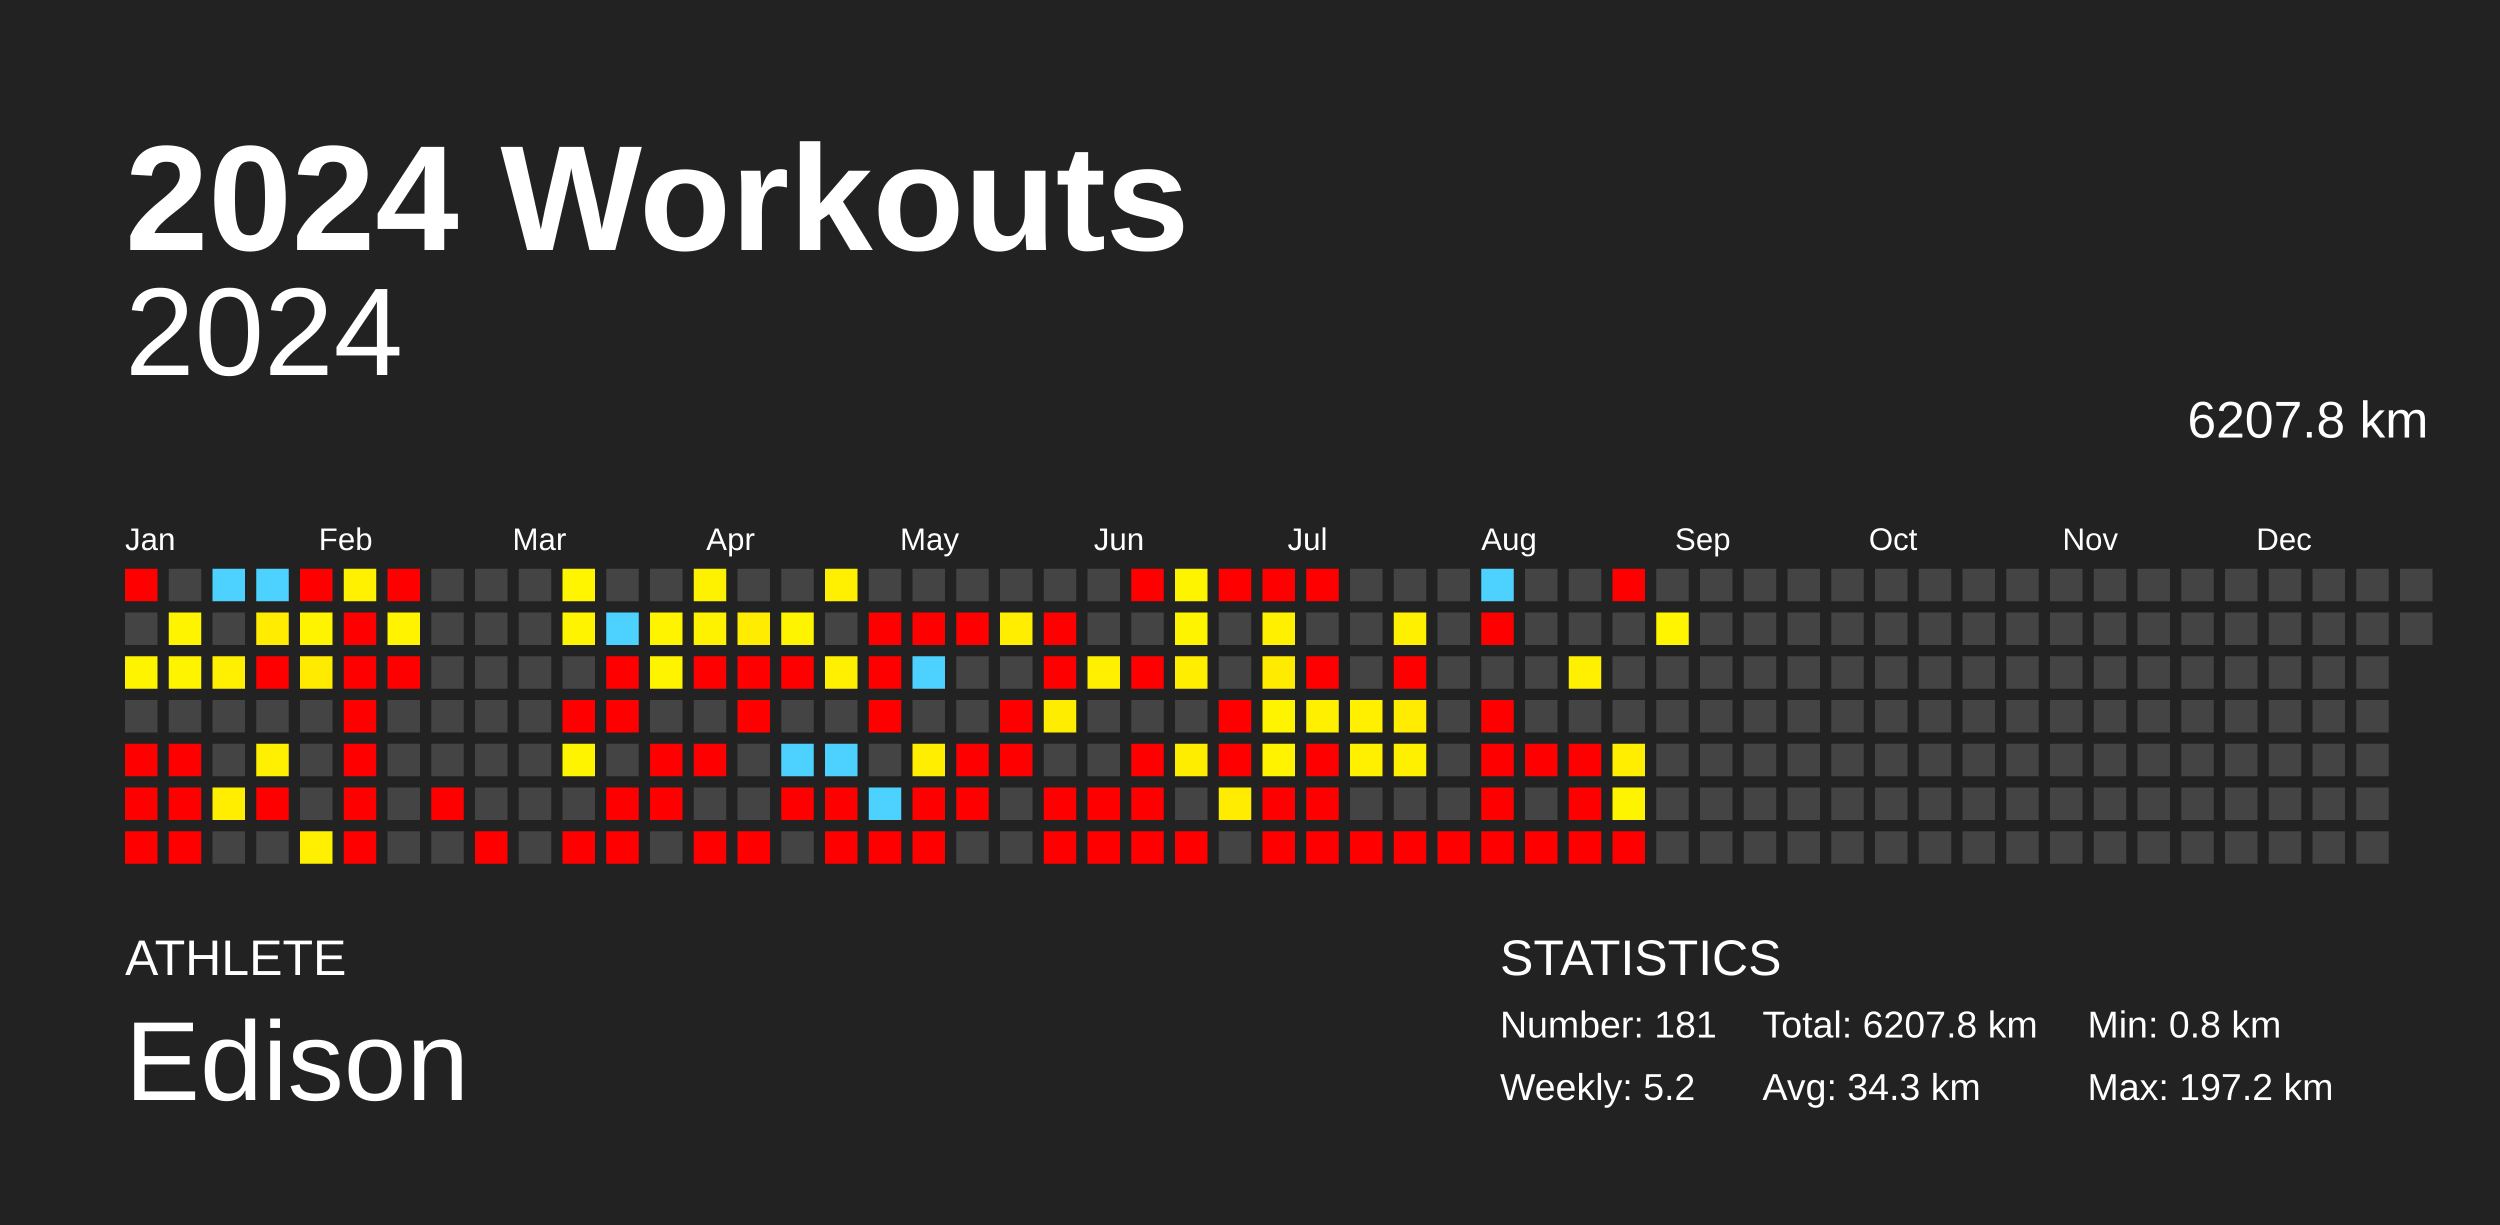
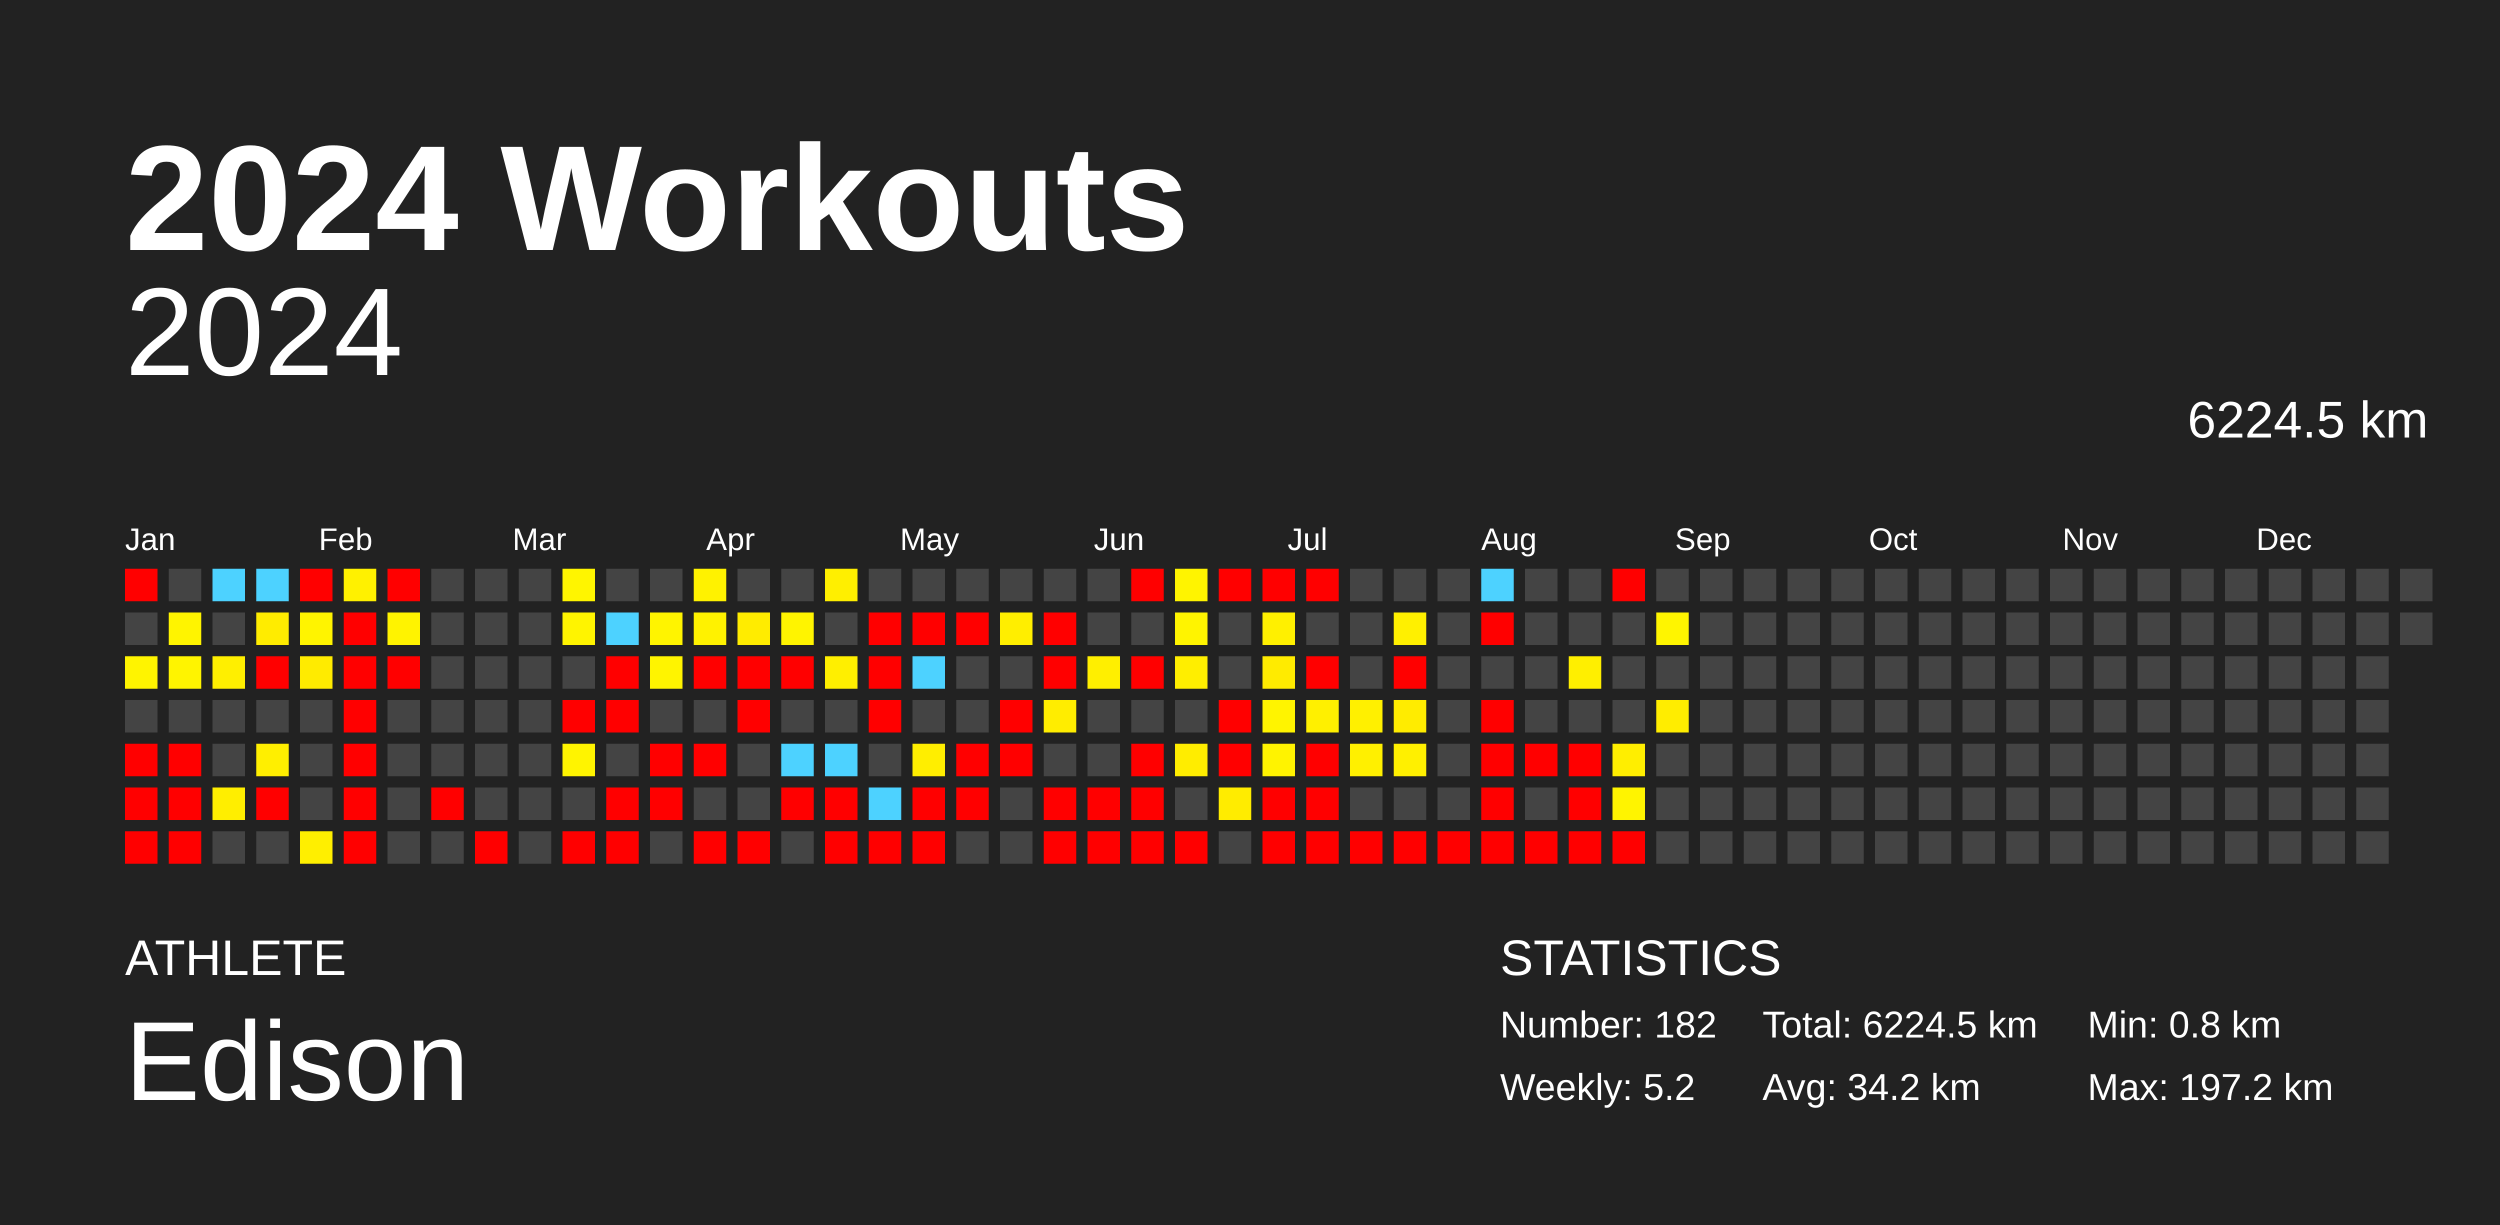
<svg xmlns="http://www.w3.org/2000/svg" baseProfile="full" height="98mm" version="1.1" viewBox="0,0,200,98" width="200mm">
  <defs />
  <rect fill="#222222" height="98" width="200" x="0" y="0" />
  <text fill="#FFFFFF" style="font-size:12px; font-family:Arial; font-weight:bold;" x="10" y="20">2024 Workouts</text>
  <text fill="#FFFFFF" style="font-size:4px; font-family:Arial" x="10" y="78">ATHLETE</text>
  <text fill="#FFFFFF" style="font-size:9px; font-family:Arial" x="10" y="88">Edison</text>
  <text fill="#FFFFFF" style="font-size:4px; font-family:Arial" x="120" y="78">STATISTICS</text>
-   <text fill="#FFFFFF" style="font-size:3px; font-family:Arial" x="120" y="83">Number: 181</text>
+   <text fill="#FFFFFF" style="font-size:3px; font-family:Arial" x="120" y="83">Number: 182</text>
  <text fill="#FFFFFF" style="font-size:3px; font-family:Arial" x="120" y="88">Weekly: 5.2</text>
-   <text fill="#FFFFFF" style="font-size:3px; font-family:Arial" x="141" y="83">Total: 6207.8 km</text>
-   <text fill="#FFFFFF" style="font-size:3px; font-family:Arial" x="141" y="88">Avg: 34.3 km</text>
+   <text fill="#FFFFFF" style="font-size:3px; font-family:Arial" x="141" y="83">Total: 6224.5 km</text>
+   <text fill="#FFFFFF" style="font-size:3px; font-family:Arial" x="141" y="88">Avg: 34.2 km</text>
  <text fill="#FFFFFF" style="font-size:3px; font-family:Arial" x="167" y="83">Min: 0.8 km</text>
  <text fill="#FFFFFF" style="font-size:3px; font-family:Arial" x="167" y="88">Max: 197.2 km</text>
  <text alignment-baseline="hanging" fill="#FFFFFF" style="font-size:10.0px; font-family:Arial;" x="10" y="30">2024</text>
-   <text alignment-baseline="hanging" fill="#FFFFFF" style="font-size:4.125px; font-family:Arial;" x="175" y="35">6207.8 km</text>
+   <text alignment-baseline="hanging" fill="#FFFFFF" style="font-size:4.125px; font-family:Arial;" x="175" y="35">6224.5 km</text>
  <text fill="#FFFFFF" style="font-size:2.5px; font-family:Arial" x="10.0" y="44">Jan</text>
  <text fill="#FFFFFF" style="font-size:2.5px; font-family:Arial" x="25.5" y="44">Feb</text>
  <text fill="#FFFFFF" style="font-size:2.5px; font-family:Arial" x="41.0" y="44">Mar</text>
  <text fill="#FFFFFF" style="font-size:2.5px; font-family:Arial" x="56.5" y="44">Apr</text>
  <text fill="#FFFFFF" style="font-size:2.5px; font-family:Arial" x="72.0" y="44">May</text>
  <text fill="#FFFFFF" style="font-size:2.5px; font-family:Arial" x="87.5" y="44">Jun</text>
  <text fill="#FFFFFF" style="font-size:2.5px; font-family:Arial" x="103.0" y="44">Jul</text>
  <text fill="#FFFFFF" style="font-size:2.5px; font-family:Arial" x="118.5" y="44">Aug</text>
  <text fill="#FFFFFF" style="font-size:2.5px; font-family:Arial" x="134.0" y="44">Sep</text>
  <text fill="#FFFFFF" style="font-size:2.5px; font-family:Arial" x="149.5" y="44">Oct</text>
  <text fill="#FFFFFF" style="font-size:2.5px; font-family:Arial" x="165.0" y="44">Nov</text>
  <text fill="#FFFFFF" style="font-size:2.5px; font-family:Arial" x="180.5" y="44">Dec</text>
  <rect fill="red" height="2.6" width="2.6" x="10.0" y="45.5" />
  <rect fill="#444444" height="2.6" width="2.6" x="10.0" y="49.0" />
  <rect fill="#fff400" height="2.6" width="2.6" x="10.0" y="52.5" />
  <rect fill="#444444" height="2.6" width="2.6" x="10.0" y="56.0" />
  <rect fill="red" height="2.6" width="2.6" x="10.0" y="59.5" />
  <rect fill="red" height="2.6" width="2.6" x="10.0" y="63.0" />
  <rect fill="red" height="2.6" width="2.6" x="10.0" y="66.5" />
  <rect fill="#444444" height="2.6" width="2.6" x="13.5" y="45.5" />
  <rect fill="#fff400" height="2.6" width="2.6" x="13.5" y="49.0" />
  <rect fill="#fff400" height="2.6" width="2.6" x="13.5" y="52.5" />
  <rect fill="#444444" height="2.6" width="2.6" x="13.5" y="56.0" />
  <rect fill="red" height="2.6" width="2.6" x="13.5" y="59.5" />
  <rect fill="red" height="2.6" width="2.6" x="13.5" y="63.0" />
  <rect fill="red" height="2.6" width="2.6" x="13.5" y="66.5" />
  <rect fill="#4dd2ff" height="2.6" width="2.6" x="17.0" y="45.5" />
  <rect fill="#444444" height="2.6" width="2.6" x="17.0" y="49.0" />
  <rect fill="#ffef00" height="2.6" width="2.6" x="17.0" y="52.5" />
  <rect fill="#444444" height="2.6" width="2.6" x="17.0" y="56.0" />
  <rect fill="#444444" height="2.6" width="2.6" x="17.0" y="59.5" />
  <rect fill="#ffee00" height="2.6" width="2.6" x="17.0" y="63.0" />
  <rect fill="#444444" height="2.6" width="2.6" x="17.0" y="66.5" />
  <rect fill="#4dd2ff" height="2.6" width="2.6" x="20.5" y="45.5" />
  <rect fill="#ffec00" height="2.6" width="2.6" x="20.5" y="49.0" />
  <rect fill="red" height="2.6" width="2.6" x="20.5" y="52.5" />
  <rect fill="#444444" height="2.6" width="2.6" x="20.5" y="56.0" />
  <rect fill="#ffef00" height="2.6" width="2.6" x="20.5" y="59.5" />
  <rect fill="red" height="2.6" width="2.6" x="20.5" y="63.0" />
  <rect fill="#444444" height="2.6" width="2.6" x="20.5" y="66.5" />
  <rect fill="red" height="2.6" width="2.6" x="24.0" y="45.5" />
  <rect fill="#fff400" height="2.6" width="2.6" x="24.0" y="49.0" />
  <rect fill="#ffeb00" height="2.6" width="2.6" x="24.0" y="52.5" />
  <rect fill="#444444" height="2.6" width="2.6" x="24.0" y="56.0" />
  <rect fill="#444444" height="2.6" width="2.6" x="24.0" y="59.5" />
  <rect fill="#444444" height="2.6" width="2.6" x="24.0" y="63.0" />
  <rect fill="#ffef00" height="2.6" width="2.6" x="24.0" y="66.5" />
  <rect fill="#fff100" height="2.6" width="2.6" x="27.5" y="45.5" />
  <rect fill="red" height="2.6" width="2.6" x="27.5" y="49.0" />
  <rect fill="red" height="2.6" width="2.6" x="27.5" y="52.5" />
  <rect fill="red" height="2.6" width="2.6" x="27.5" y="56.0" />
  <rect fill="red" height="2.6" width="2.6" x="27.5" y="59.5" />
  <rect fill="red" height="2.6" width="2.6" x="27.5" y="63.0" />
  <rect fill="red" height="2.6" width="2.6" x="27.5" y="66.5" />
  <rect fill="red" height="2.6" width="2.6" x="31.0" y="45.5" />
  <rect fill="#fff300" height="2.6" width="2.6" x="31.0" y="49.0" />
  <rect fill="red" height="2.6" width="2.6" x="31.0" y="52.5" />
  <rect fill="#444444" height="2.6" width="2.6" x="31.0" y="56.0" />
  <rect fill="#444444" height="2.6" width="2.6" x="31.0" y="59.5" />
  <rect fill="#444444" height="2.6" width="2.6" x="31.0" y="63.0" />
  <rect fill="#444444" height="2.6" width="2.6" x="31.0" y="66.5" />
  <rect fill="#444444" height="2.6" width="2.6" x="34.5" y="45.5" />
  <rect fill="#444444" height="2.6" width="2.6" x="34.5" y="49.0" />
  <rect fill="#444444" height="2.6" width="2.6" x="34.5" y="52.5" />
  <rect fill="#444444" height="2.6" width="2.6" x="34.5" y="56.0" />
  <rect fill="#444444" height="2.6" width="2.6" x="34.5" y="59.5" />
  <rect fill="red" height="2.6" width="2.6" x="34.5" y="63.0" />
  <rect fill="#444444" height="2.6" width="2.6" x="34.5" y="66.5" />
  <rect fill="#444444" height="2.6" width="2.6" x="38.0" y="45.5" />
  <rect fill="#444444" height="2.6" width="2.6" x="38.0" y="49.0" />
  <rect fill="#444444" height="2.6" width="2.6" x="38.0" y="52.5" />
  <rect fill="#444444" height="2.6" width="2.6" x="38.0" y="56.0" />
  <rect fill="#444444" height="2.6" width="2.6" x="38.0" y="59.5" />
  <rect fill="#444444" height="2.6" width="2.6" x="38.0" y="63.0" />
  <rect fill="red" height="2.6" width="2.6" x="38.0" y="66.5" />
  <rect fill="#444444" height="2.6" width="2.6" x="41.5" y="45.5" />
  <rect fill="#444444" height="2.6" width="2.6" x="41.5" y="49.0" />
  <rect fill="#444444" height="2.6" width="2.6" x="41.5" y="52.5" />
  <rect fill="#444444" height="2.6" width="2.6" x="41.5" y="56.0" />
  <rect fill="#444444" height="2.6" width="2.6" x="41.5" y="59.5" />
  <rect fill="#444444" height="2.6" width="2.6" x="41.5" y="63.0" />
  <rect fill="#444444" height="2.6" width="2.6" x="41.5" y="66.5" />
  <rect fill="#fff500" height="2.6" width="2.6" x="45.0" y="45.5" />
  <rect fill="#fff400" height="2.6" width="2.6" x="45.0" y="49.0" />
  <rect fill="#444444" height="2.6" width="2.6" x="45.0" y="52.5" />
  <rect fill="red" height="2.6" width="2.6" x="45.0" y="56.0" />
  <rect fill="#fff400" height="2.6" width="2.6" x="45.0" y="59.5" />
  <rect fill="#444444" height="2.6" width="2.6" x="45.0" y="63.0" />
  <rect fill="red" height="2.6" width="2.6" x="45.0" y="66.5" />
  <rect fill="#444444" height="2.6" width="2.6" x="48.5" y="45.5" />
  <rect fill="#4dd2ff" height="2.6" width="2.6" x="48.5" y="49.0" />
  <rect fill="red" height="2.6" width="2.6" x="48.5" y="52.5" />
  <rect fill="red" height="2.6" width="2.6" x="48.5" y="56.0" />
  <rect fill="#444444" height="2.6" width="2.6" x="48.5" y="59.5" />
  <rect fill="red" height="2.6" width="2.6" x="48.5" y="63.0" />
  <rect fill="red" height="2.6" width="2.6" x="48.5" y="66.5" />
  <rect fill="#444444" height="2.6" width="2.6" x="52.0" y="45.5" />
  <rect fill="#fff400" height="2.6" width="2.6" x="52.0" y="49.0" />
  <rect fill="#fff400" height="2.6" width="2.6" x="52.0" y="52.5" />
  <rect fill="#444444" height="2.6" width="2.6" x="52.0" y="56.0" />
  <rect fill="red" height="2.6" width="2.6" x="52.0" y="59.5" />
  <rect fill="red" height="2.6" width="2.6" x="52.0" y="63.0" />
  <rect fill="#444444" height="2.6" width="2.6" x="52.0" y="66.5" />
  <rect fill="#fff200" height="2.6" width="2.6" x="55.5" y="45.5" />
  <rect fill="#fff200" height="2.6" width="2.6" x="55.5" y="49.0" />
  <rect fill="red" height="2.6" width="2.6" x="55.5" y="52.5" />
  <rect fill="#444444" height="2.6" width="2.6" x="55.5" y="56.0" />
  <rect fill="red" height="2.6" width="2.6" x="55.5" y="59.5" />
  <rect fill="#444444" height="2.6" width="2.6" x="55.5" y="63.0" />
  <rect fill="red" height="2.6" width="2.6" x="55.5" y="66.5" />
  <rect fill="#444444" height="2.6" width="2.6" x="59.0" y="45.5" />
  <rect fill="#ffec00" height="2.6" width="2.6" x="59.0" y="49.0" />
  <rect fill="red" height="2.6" width="2.6" x="59.0" y="52.5" />
  <rect fill="red" height="2.6" width="2.6" x="59.0" y="56.0" />
  <rect fill="#444444" height="2.6" width="2.6" x="59.0" y="59.5" />
  <rect fill="#444444" height="2.6" width="2.6" x="59.0" y="63.0" />
  <rect fill="red" height="2.6" width="2.6" x="59.0" y="66.5" />
  <rect fill="#444444" height="2.6" width="2.6" x="62.5" y="45.5" />
  <rect fill="#fff400" height="2.6" width="2.6" x="62.5" y="49.0" />
  <rect fill="red" height="2.6" width="2.6" x="62.5" y="52.5" />
  <rect fill="#444444" height="2.6" width="2.6" x="62.5" y="56.0" />
  <rect fill="#4dd2ff" height="2.6" width="2.6" x="62.5" y="59.5" />
  <rect fill="red" height="2.6" width="2.6" x="62.5" y="63.0" />
  <rect fill="#444444" height="2.6" width="2.6" x="62.5" y="66.5" />
  <rect fill="#ffef00" height="2.6" width="2.6" x="66.0" y="45.5" />
  <rect fill="#444444" height="2.6" width="2.6" x="66.0" y="49.0" />
  <rect fill="#ffef00" height="2.6" width="2.6" x="66.0" y="52.5" />
  <rect fill="#444444" height="2.6" width="2.6" x="66.0" y="56.0" />
  <rect fill="#4dd2ff" height="2.6" width="2.6" x="66.0" y="59.5" />
  <rect fill="red" height="2.6" width="2.6" x="66.0" y="63.0" />
  <rect fill="red" height="2.6" width="2.6" x="66.0" y="66.5" />
  <rect fill="#444444" height="2.6" width="2.6" x="69.5" y="45.5" />
  <rect fill="red" height="2.6" width="2.6" x="69.5" y="49.0" />
  <rect fill="red" height="2.6" width="2.6" x="69.5" y="52.5" />
  <rect fill="red" height="2.6" width="2.6" x="69.5" y="56.0" />
  <rect fill="#444444" height="2.6" width="2.6" x="69.5" y="59.5" />
  <rect fill="#4dd2ff" height="2.6" width="2.6" x="69.5" y="63.0" />
  <rect fill="red" height="2.6" width="2.6" x="69.5" y="66.5" />
  <rect fill="#444444" height="2.6" width="2.6" x="73.0" y="45.5" />
  <rect fill="red" height="2.6" width="2.6" x="73.0" y="49.0" />
  <rect fill="#4dd2ff" height="2.6" width="2.6" x="73.0" y="52.5" />
  <rect fill="#444444" height="2.6" width="2.6" x="73.0" y="56.0" />
  <rect fill="#ffee00" height="2.6" width="2.6" x="73.0" y="59.5" />
  <rect fill="red" height="2.6" width="2.6" x="73.0" y="63.0" />
  <rect fill="red" height="2.6" width="2.6" x="73.0" y="66.5" />
  <rect fill="#444444" height="2.6" width="2.6" x="76.5" y="45.5" />
  <rect fill="red" height="2.6" width="2.6" x="76.5" y="49.0" />
  <rect fill="#444444" height="2.6" width="2.6" x="76.5" y="52.5" />
  <rect fill="#444444" height="2.6" width="2.6" x="76.5" y="56.0" />
  <rect fill="red" height="2.6" width="2.6" x="76.5" y="59.5" />
  <rect fill="red" height="2.6" width="2.6" x="76.5" y="63.0" />
  <rect fill="#444444" height="2.6" width="2.6" x="76.5" y="66.5" />
  <rect fill="#444444" height="2.6" width="2.6" x="80.0" y="45.5" />
  <rect fill="#ffee00" height="2.6" width="2.6" x="80.0" y="49.0" />
  <rect fill="#444444" height="2.6" width="2.6" x="80.0" y="52.5" />
  <rect fill="red" height="2.6" width="2.6" x="80.0" y="56.0" />
  <rect fill="red" height="2.6" width="2.6" x="80.0" y="59.5" />
  <rect fill="#444444" height="2.6" width="2.6" x="80.0" y="63.0" />
  <rect fill="#444444" height="2.6" width="2.6" x="80.0" y="66.5" />
  <rect fill="#444444" height="2.6" width="2.6" x="83.5" y="45.5" />
  <rect fill="red" height="2.6" width="2.6" x="83.5" y="49.0" />
  <rect fill="red" height="2.6" width="2.6" x="83.5" y="52.5" />
  <rect fill="#ffed00" height="2.6" width="2.6" x="83.5" y="56.0" />
  <rect fill="#444444" height="2.6" width="2.6" x="83.5" y="59.5" />
  <rect fill="red" height="2.6" width="2.6" x="83.5" y="63.0" />
  <rect fill="red" height="2.6" width="2.6" x="83.5" y="66.5" />
  <rect fill="#444444" height="2.6" width="2.6" x="87.0" y="45.5" />
  <rect fill="#444444" height="2.6" width="2.6" x="87.0" y="49.0" />
  <rect fill="#ffef00" height="2.6" width="2.6" x="87.0" y="52.5" />
  <rect fill="#444444" height="2.6" width="2.6" x="87.0" y="56.0" />
  <rect fill="#444444" height="2.6" width="2.6" x="87.0" y="59.5" />
  <rect fill="red" height="2.6" width="2.6" x="87.0" y="63.0" />
  <rect fill="red" height="2.6" width="2.6" x="87.0" y="66.5" />
  <rect fill="red" height="2.6" width="2.6" x="90.5" y="45.5" />
  <rect fill="#444444" height="2.6" width="2.6" x="90.5" y="49.0" />
  <rect fill="red" height="2.6" width="2.6" x="90.5" y="52.5" />
  <rect fill="#444444" height="2.6" width="2.6" x="90.5" y="56.0" />
  <rect fill="red" height="2.6" width="2.6" x="90.5" y="59.5" />
  <rect fill="red" height="2.6" width="2.6" x="90.5" y="63.0" />
  <rect fill="red" height="2.6" width="2.6" x="90.5" y="66.5" />
  <rect fill="#fff400" height="2.6" width="2.6" x="94.0" y="45.5" />
  <rect fill="#fff400" height="2.6" width="2.6" x="94.0" y="49.0" />
  <rect fill="#ffee00" height="2.6" width="2.6" x="94.0" y="52.5" />
  <rect fill="#444444" height="2.6" width="2.6" x="94.0" y="56.0" />
  <rect fill="#ffed00" height="2.6" width="2.6" x="94.0" y="59.5" />
  <rect fill="#444444" height="2.6" width="2.6" x="94.0" y="63.0" />
  <rect fill="red" height="2.6" width="2.6" x="94.0" y="66.5" />
  <rect fill="red" height="2.6" width="2.6" x="97.5" y="45.5" />
  <rect fill="#444444" height="2.6" width="2.6" x="97.5" y="49.0" />
  <rect fill="#444444" height="2.6" width="2.6" x="97.5" y="52.5" />
  <rect fill="red" height="2.6" width="2.6" x="97.5" y="56.0" />
  <rect fill="red" height="2.6" width="2.6" x="97.5" y="59.5" />
  <rect fill="#ffec00" height="2.6" width="2.6" x="97.5" y="63.0" />
  <rect fill="#444444" height="2.6" width="2.6" x="97.5" y="66.5" />
  <rect fill="red" height="2.6" width="2.6" x="101.0" y="45.5" />
  <rect fill="#fff000" height="2.6" width="2.6" x="101.0" y="49.0" />
  <rect fill="#ffeb00" height="2.6" width="2.6" x="101.0" y="52.5" />
  <rect fill="#fff400" height="2.6" width="2.6" x="101.0" y="56.0" />
  <rect fill="#fff300" height="2.6" width="2.6" x="101.0" y="59.5" />
  <rect fill="red" height="2.6" width="2.6" x="101.0" y="63.0" />
  <rect fill="red" height="2.6" width="2.6" x="101.0" y="66.5" />
  <rect fill="red" height="2.6" width="2.6" x="104.5" y="45.5" />
  <rect fill="#444444" height="2.6" width="2.6" x="104.5" y="49.0" />
  <rect fill="red" height="2.6" width="2.6" x="104.5" y="52.5" />
  <rect fill="#fff000" height="2.6" width="2.6" x="104.5" y="56.0" />
  <rect fill="red" height="2.6" width="2.6" x="104.5" y="59.5" />
  <rect fill="red" height="2.6" width="2.6" x="104.5" y="63.0" />
  <rect fill="red" height="2.6" width="2.6" x="104.5" y="66.5" />
  <rect fill="#444444" height="2.6" width="2.6" x="108.0" y="45.5" />
  <rect fill="#444444" height="2.6" width="2.6" x="108.0" y="49.0" />
  <rect fill="#444444" height="2.6" width="2.6" x="108.0" y="52.5" />
  <rect fill="#fff000" height="2.6" width="2.6" x="108.0" y="56.0" />
  <rect fill="#fff000" height="2.6" width="2.6" x="108.0" y="59.5" />
  <rect fill="#444444" height="2.6" width="2.6" x="108.0" y="63.0" />
  <rect fill="red" height="2.6" width="2.6" x="108.0" y="66.5" />
  <rect fill="#444444" height="2.6" width="2.6" x="111.5" y="45.5" />
  <rect fill="#fff000" height="2.6" width="2.6" x="111.5" y="49.0" />
  <rect fill="red" height="2.6" width="2.6" x="111.5" y="52.5" />
  <rect fill="#ffec00" height="2.6" width="2.6" x="111.5" y="56.0" />
  <rect fill="#fff000" height="2.6" width="2.6" x="111.5" y="59.5" />
  <rect fill="#444444" height="2.6" width="2.6" x="111.5" y="63.0" />
  <rect fill="red" height="2.6" width="2.6" x="111.5" y="66.5" />
  <rect fill="#444444" height="2.6" width="2.6" x="115.0" y="45.5" />
  <rect fill="#444444" height="2.6" width="2.6" x="115.0" y="49.0" />
  <rect fill="#444444" height="2.6" width="2.6" x="115.0" y="52.5" />
  <rect fill="#444444" height="2.6" width="2.6" x="115.0" y="56.0" />
  <rect fill="#444444" height="2.6" width="2.6" x="115.0" y="59.5" />
  <rect fill="#444444" height="2.6" width="2.6" x="115.0" y="63.0" />
  <rect fill="red" height="2.6" width="2.6" x="115.0" y="66.5" />
  <rect fill="#4dd2ff" height="2.6" width="2.6" x="118.5" y="45.5" />
  <rect fill="red" height="2.6" width="2.6" x="118.5" y="49.0" />
  <rect fill="#444444" height="2.6" width="2.6" x="118.5" y="52.5" />
  <rect fill="red" height="2.6" width="2.6" x="118.5" y="56.0" />
  <rect fill="red" height="2.6" width="2.6" x="118.5" y="59.5" />
  <rect fill="red" height="2.6" width="2.6" x="118.5" y="63.0" />
  <rect fill="red" height="2.6" width="2.6" x="118.5" y="66.5" />
  <rect fill="#444444" height="2.6" width="2.6" x="122.0" y="45.5" />
  <rect fill="#444444" height="2.6" width="2.6" x="122.0" y="49.0" />
  <rect fill="#444444" height="2.6" width="2.6" x="122.0" y="52.5" />
  <rect fill="#444444" height="2.6" width="2.6" x="122.0" y="56.0" />
  <rect fill="red" height="2.6" width="2.6" x="122.0" y="59.5" />
  <rect fill="#444444" height="2.6" width="2.6" x="122.0" y="63.0" />
  <rect fill="red" height="2.6" width="2.6" x="122.0" y="66.5" />
  <rect fill="#444444" height="2.6" width="2.6" x="125.5" y="45.5" />
  <rect fill="#444444" height="2.6" width="2.6" x="125.5" y="49.0" />
  <rect fill="#ffef00" height="2.6" width="2.6" x="125.5" y="52.5" />
  <rect fill="#444444" height="2.6" width="2.6" x="125.5" y="56.0" />
  <rect fill="red" height="2.6" width="2.6" x="125.5" y="59.5" />
  <rect fill="red" height="2.6" width="2.6" x="125.5" y="63.0" />
  <rect fill="red" height="2.6" width="2.6" x="125.5" y="66.5" />
  <rect fill="red" height="2.6" width="2.6" x="129.0" y="45.5" />
  <rect fill="#444444" height="2.6" width="2.6" x="129.0" y="49.0" />
  <rect fill="#444444" height="2.6" width="2.6" x="129.0" y="52.5" />
  <rect fill="#444444" height="2.6" width="2.6" x="129.0" y="56.0" />
  <rect fill="#ffee00" height="2.6" width="2.6" x="129.0" y="59.5" />
  <rect fill="#fff400" height="2.6" width="2.6" x="129.0" y="63.0" />
  <rect fill="red" height="2.6" width="2.6" x="129.0" y="66.5" />
  <rect fill="#444444" height="2.6" width="2.6" x="132.5" y="45.5" />
  <rect fill="#fff500" height="2.6" width="2.6" x="132.5" y="49.0" />
  <rect fill="#444444" height="2.6" width="2.6" x="132.5" y="52.5" />
-   <rect fill="#444444" height="2.6" width="2.6" x="132.5" y="56.0" />
+   <rect fill="#ffed00" height="2.6" width="2.6" x="132.5" y="56.0" />
  <rect fill="#444444" height="2.6" width="2.6" x="132.5" y="59.5" />
  <rect fill="#444444" height="2.6" width="2.6" x="132.5" y="63.0" />
  <rect fill="#444444" height="2.6" width="2.6" x="132.5" y="66.5" />
  <rect fill="#444444" height="2.6" width="2.6" x="136.0" y="45.5" />
  <rect fill="#444444" height="2.6" width="2.6" x="136.0" y="49.0" />
  <rect fill="#444444" height="2.6" width="2.6" x="136.0" y="52.5" />
  <rect fill="#444444" height="2.6" width="2.6" x="136.0" y="56.0" />
  <rect fill="#444444" height="2.6" width="2.6" x="136.0" y="59.5" />
  <rect fill="#444444" height="2.6" width="2.6" x="136.0" y="63.0" />
  <rect fill="#444444" height="2.6" width="2.6" x="136.0" y="66.5" />
  <rect fill="#444444" height="2.6" width="2.6" x="139.5" y="45.5" />
  <rect fill="#444444" height="2.6" width="2.6" x="139.5" y="49.0" />
  <rect fill="#444444" height="2.6" width="2.6" x="139.5" y="52.5" />
  <rect fill="#444444" height="2.6" width="2.6" x="139.5" y="56.0" />
  <rect fill="#444444" height="2.6" width="2.6" x="139.5" y="59.5" />
  <rect fill="#444444" height="2.6" width="2.6" x="139.5" y="63.0" />
  <rect fill="#444444" height="2.6" width="2.6" x="139.5" y="66.5" />
  <rect fill="#444444" height="2.6" width="2.6" x="143.0" y="45.5" />
  <rect fill="#444444" height="2.6" width="2.6" x="143.0" y="49.0" />
  <rect fill="#444444" height="2.6" width="2.6" x="143.0" y="52.5" />
  <rect fill="#444444" height="2.6" width="2.6" x="143.0" y="56.0" />
  <rect fill="#444444" height="2.6" width="2.6" x="143.0" y="59.5" />
  <rect fill="#444444" height="2.6" width="2.6" x="143.0" y="63.0" />
  <rect fill="#444444" height="2.6" width="2.6" x="143.0" y="66.5" />
  <rect fill="#444444" height="2.6" width="2.6" x="146.5" y="45.5" />
  <rect fill="#444444" height="2.6" width="2.6" x="146.5" y="49.0" />
  <rect fill="#444444" height="2.6" width="2.6" x="146.5" y="52.5" />
  <rect fill="#444444" height="2.6" width="2.6" x="146.5" y="56.0" />
  <rect fill="#444444" height="2.6" width="2.6" x="146.5" y="59.5" />
  <rect fill="#444444" height="2.6" width="2.6" x="146.5" y="63.0" />
  <rect fill="#444444" height="2.6" width="2.6" x="146.5" y="66.5" />
  <rect fill="#444444" height="2.6" width="2.6" x="150.0" y="45.5" />
  <rect fill="#444444" height="2.6" width="2.6" x="150.0" y="49.0" />
  <rect fill="#444444" height="2.6" width="2.6" x="150.0" y="52.5" />
  <rect fill="#444444" height="2.6" width="2.6" x="150.0" y="56.0" />
  <rect fill="#444444" height="2.6" width="2.6" x="150.0" y="59.5" />
  <rect fill="#444444" height="2.6" width="2.6" x="150.0" y="63.0" />
  <rect fill="#444444" height="2.6" width="2.6" x="150.0" y="66.5" />
  <rect fill="#444444" height="2.6" width="2.6" x="153.5" y="45.5" />
  <rect fill="#444444" height="2.6" width="2.6" x="153.5" y="49.0" />
  <rect fill="#444444" height="2.6" width="2.6" x="153.5" y="52.5" />
  <rect fill="#444444" height="2.6" width="2.6" x="153.5" y="56.0" />
  <rect fill="#444444" height="2.6" width="2.6" x="153.5" y="59.5" />
  <rect fill="#444444" height="2.6" width="2.6" x="153.5" y="63.0" />
  <rect fill="#444444" height="2.6" width="2.6" x="153.5" y="66.5" />
  <rect fill="#444444" height="2.6" width="2.6" x="157.0" y="45.5" />
  <rect fill="#444444" height="2.6" width="2.6" x="157.0" y="49.0" />
  <rect fill="#444444" height="2.6" width="2.6" x="157.0" y="52.5" />
  <rect fill="#444444" height="2.6" width="2.6" x="157.0" y="56.0" />
  <rect fill="#444444" height="2.6" width="2.6" x="157.0" y="59.5" />
  <rect fill="#444444" height="2.6" width="2.6" x="157.0" y="63.0" />
  <rect fill="#444444" height="2.6" width="2.6" x="157.0" y="66.5" />
  <rect fill="#444444" height="2.6" width="2.6" x="160.5" y="45.5" />
  <rect fill="#444444" height="2.6" width="2.6" x="160.5" y="49.0" />
  <rect fill="#444444" height="2.6" width="2.6" x="160.5" y="52.5" />
  <rect fill="#444444" height="2.6" width="2.6" x="160.5" y="56.0" />
  <rect fill="#444444" height="2.6" width="2.6" x="160.5" y="59.5" />
  <rect fill="#444444" height="2.6" width="2.6" x="160.5" y="63.0" />
  <rect fill="#444444" height="2.6" width="2.6" x="160.5" y="66.5" />
  <rect fill="#444444" height="2.6" width="2.6" x="164.0" y="45.5" />
  <rect fill="#444444" height="2.6" width="2.6" x="164.0" y="49.0" />
  <rect fill="#444444" height="2.6" width="2.6" x="164.0" y="52.5" />
  <rect fill="#444444" height="2.6" width="2.6" x="164.0" y="56.0" />
  <rect fill="#444444" height="2.6" width="2.6" x="164.0" y="59.5" />
  <rect fill="#444444" height="2.6" width="2.6" x="164.0" y="63.0" />
  <rect fill="#444444" height="2.6" width="2.6" x="164.0" y="66.5" />
  <rect fill="#444444" height="2.6" width="2.6" x="167.5" y="45.5" />
  <rect fill="#444444" height="2.6" width="2.6" x="167.5" y="49.0" />
  <rect fill="#444444" height="2.6" width="2.6" x="167.5" y="52.5" />
  <rect fill="#444444" height="2.6" width="2.6" x="167.5" y="56.0" />
  <rect fill="#444444" height="2.6" width="2.6" x="167.5" y="59.5" />
  <rect fill="#444444" height="2.6" width="2.6" x="167.5" y="63.0" />
  <rect fill="#444444" height="2.6" width="2.6" x="167.5" y="66.5" />
  <rect fill="#444444" height="2.6" width="2.6" x="171.0" y="45.5" />
  <rect fill="#444444" height="2.6" width="2.6" x="171.0" y="49.0" />
  <rect fill="#444444" height="2.6" width="2.6" x="171.0" y="52.5" />
  <rect fill="#444444" height="2.6" width="2.6" x="171.0" y="56.0" />
  <rect fill="#444444" height="2.6" width="2.6" x="171.0" y="59.5" />
  <rect fill="#444444" height="2.6" width="2.6" x="171.0" y="63.0" />
  <rect fill="#444444" height="2.6" width="2.6" x="171.0" y="66.5" />
  <rect fill="#444444" height="2.6" width="2.6" x="174.5" y="45.5" />
  <rect fill="#444444" height="2.6" width="2.6" x="174.5" y="49.0" />
  <rect fill="#444444" height="2.6" width="2.6" x="174.5" y="52.5" />
  <rect fill="#444444" height="2.6" width="2.6" x="174.5" y="56.0" />
  <rect fill="#444444" height="2.6" width="2.6" x="174.5" y="59.5" />
  <rect fill="#444444" height="2.6" width="2.6" x="174.5" y="63.0" />
  <rect fill="#444444" height="2.6" width="2.6" x="174.5" y="66.5" />
  <rect fill="#444444" height="2.6" width="2.6" x="178.0" y="45.5" />
  <rect fill="#444444" height="2.6" width="2.6" x="178.0" y="49.0" />
  <rect fill="#444444" height="2.6" width="2.6" x="178.0" y="52.5" />
  <rect fill="#444444" height="2.6" width="2.6" x="178.0" y="56.0" />
  <rect fill="#444444" height="2.6" width="2.6" x="178.0" y="59.5" />
  <rect fill="#444444" height="2.6" width="2.6" x="178.0" y="63.0" />
  <rect fill="#444444" height="2.6" width="2.6" x="178.0" y="66.5" />
  <rect fill="#444444" height="2.6" width="2.6" x="181.5" y="45.5" />
  <rect fill="#444444" height="2.6" width="2.6" x="181.5" y="49.0" />
  <rect fill="#444444" height="2.6" width="2.6" x="181.5" y="52.5" />
  <rect fill="#444444" height="2.6" width="2.6" x="181.5" y="56.0" />
  <rect fill="#444444" height="2.6" width="2.6" x="181.5" y="59.5" />
  <rect fill="#444444" height="2.6" width="2.6" x="181.5" y="63.0" />
  <rect fill="#444444" height="2.6" width="2.6" x="181.5" y="66.5" />
  <rect fill="#444444" height="2.6" width="2.6" x="185.0" y="45.5" />
  <rect fill="#444444" height="2.6" width="2.6" x="185.0" y="49.0" />
  <rect fill="#444444" height="2.6" width="2.6" x="185.0" y="52.5" />
  <rect fill="#444444" height="2.6" width="2.6" x="185.0" y="56.0" />
  <rect fill="#444444" height="2.6" width="2.6" x="185.0" y="59.5" />
  <rect fill="#444444" height="2.6" width="2.6" x="185.0" y="63.0" />
  <rect fill="#444444" height="2.6" width="2.6" x="185.0" y="66.5" />
  <rect fill="#444444" height="2.6" width="2.6" x="188.5" y="45.5" />
  <rect fill="#444444" height="2.6" width="2.6" x="188.5" y="49.0" />
  <rect fill="#444444" height="2.6" width="2.6" x="188.5" y="52.5" />
  <rect fill="#444444" height="2.6" width="2.6" x="188.5" y="56.0" />
  <rect fill="#444444" height="2.6" width="2.6" x="188.5" y="59.5" />
  <rect fill="#444444" height="2.6" width="2.6" x="188.5" y="63.0" />
  <rect fill="#444444" height="2.6" width="2.6" x="188.5" y="66.5" />
  <rect fill="#444444" height="2.6" width="2.6" x="192.0" y="45.5" />
  <rect fill="#444444" height="2.6" width="2.6" x="192.0" y="49.0" />
</svg>
